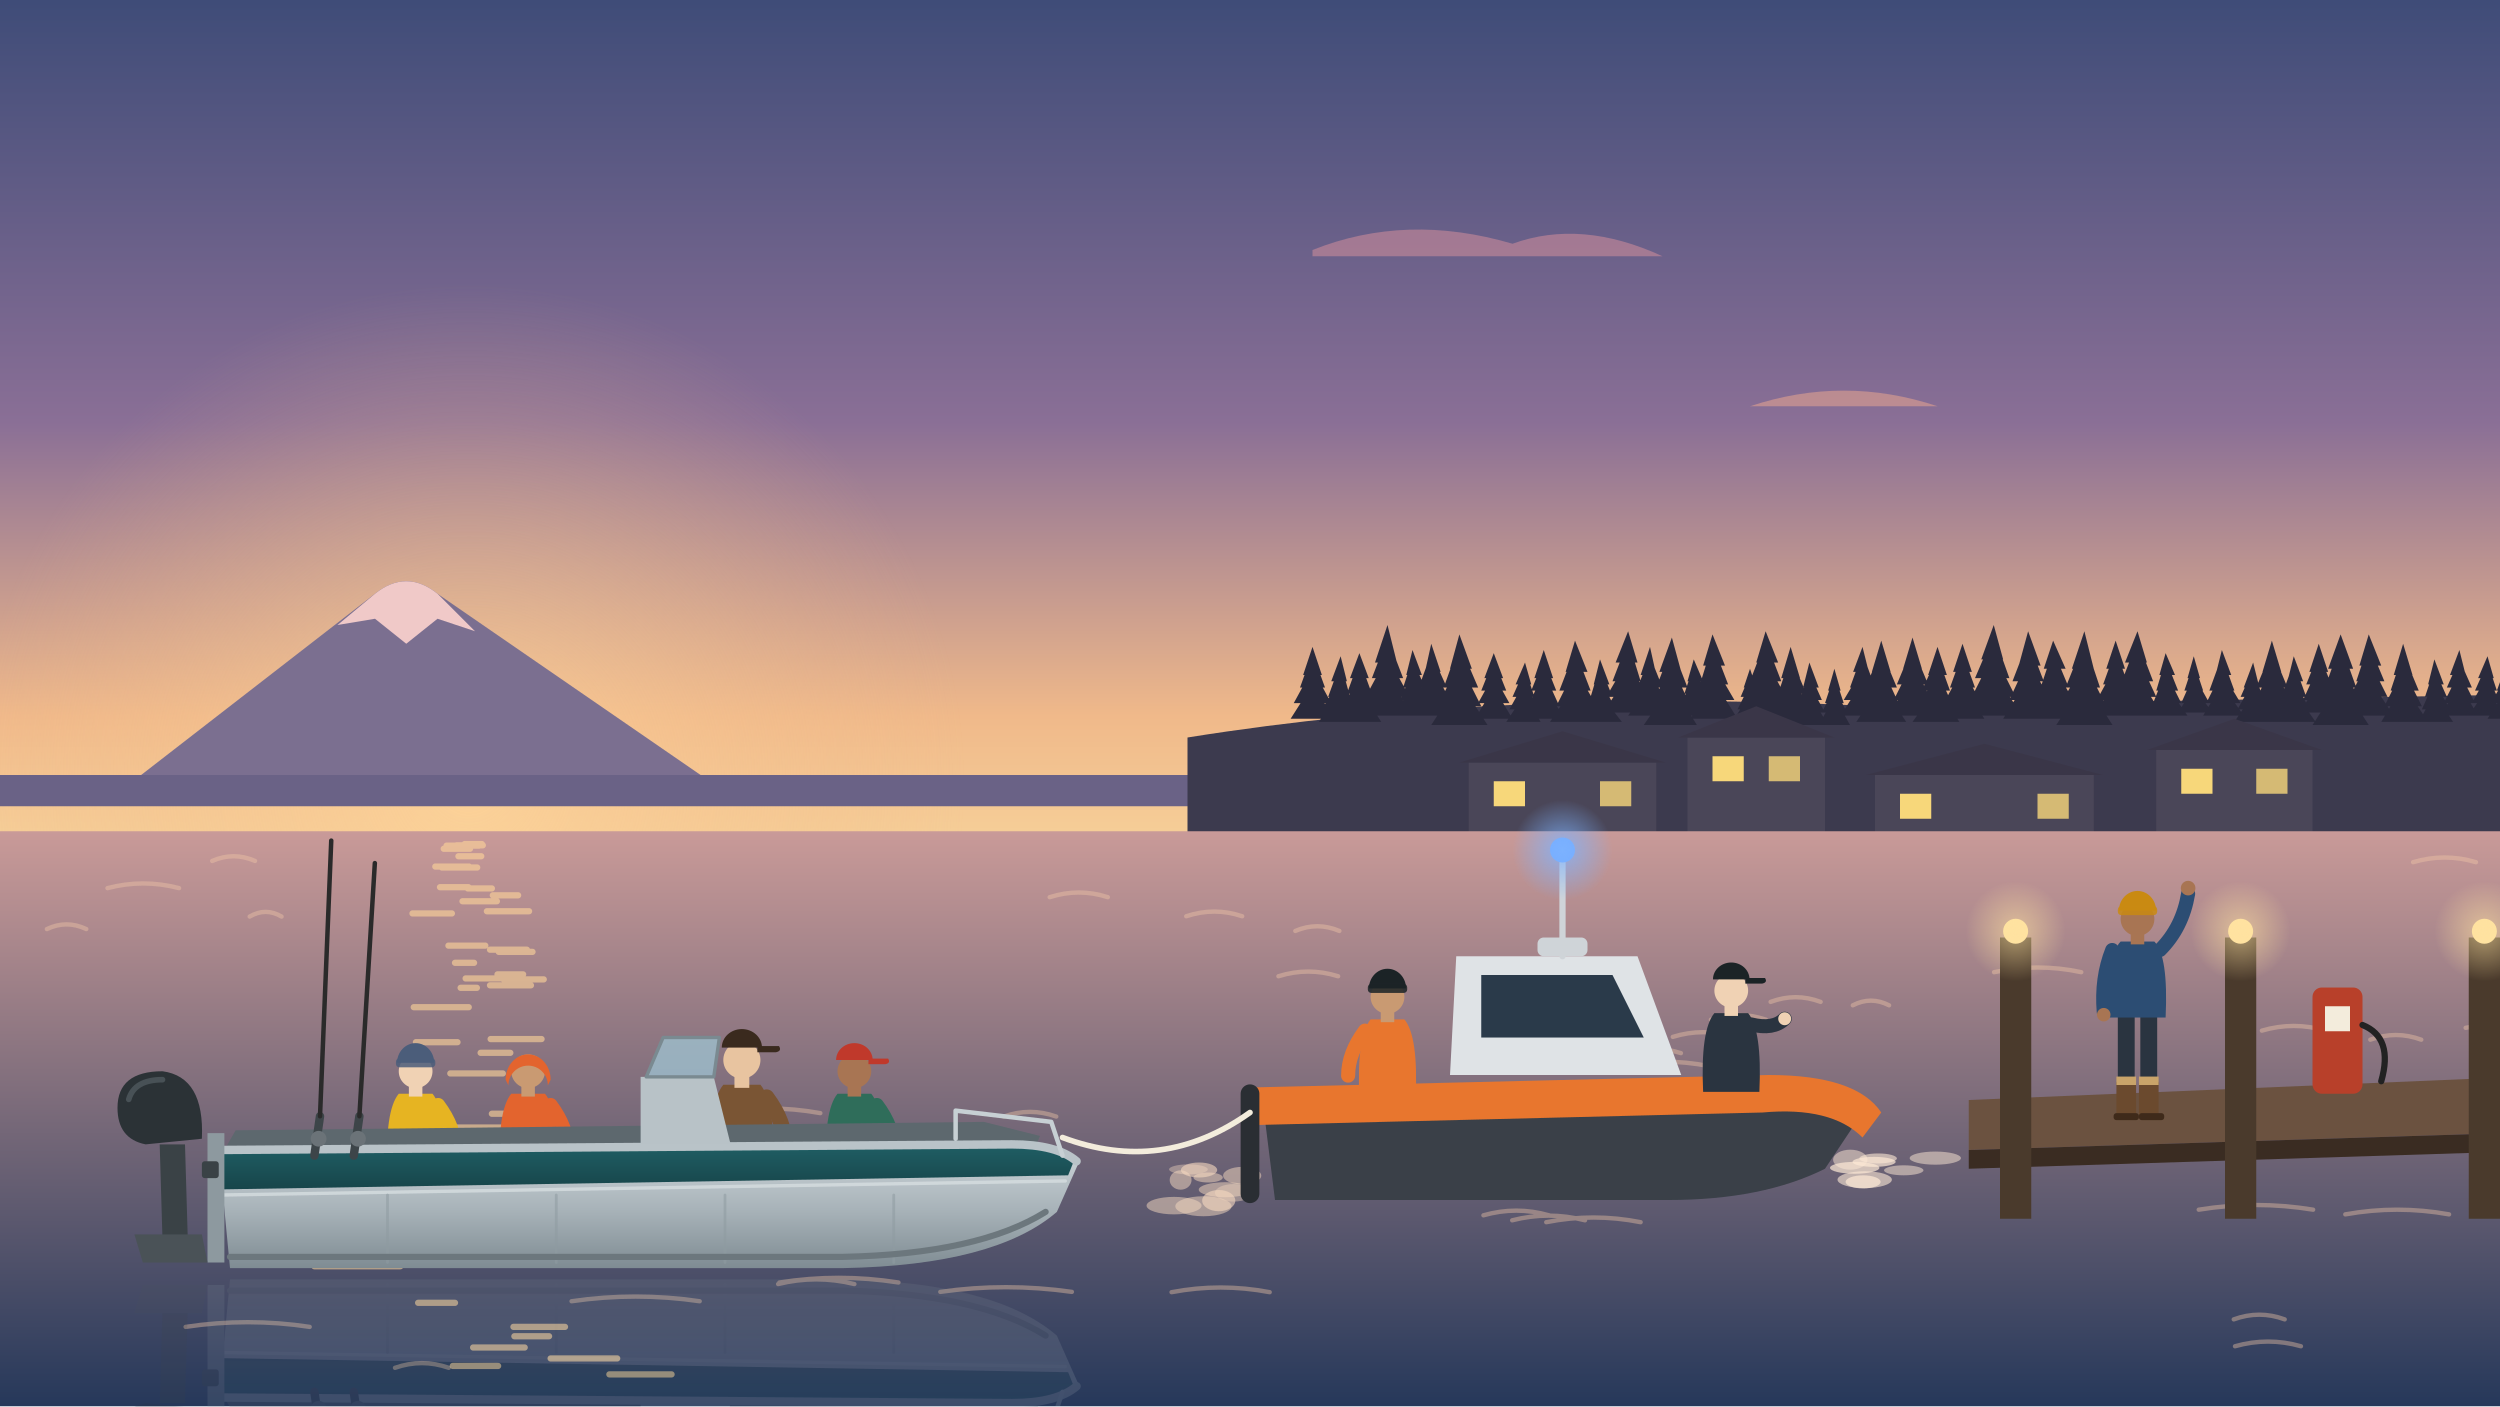
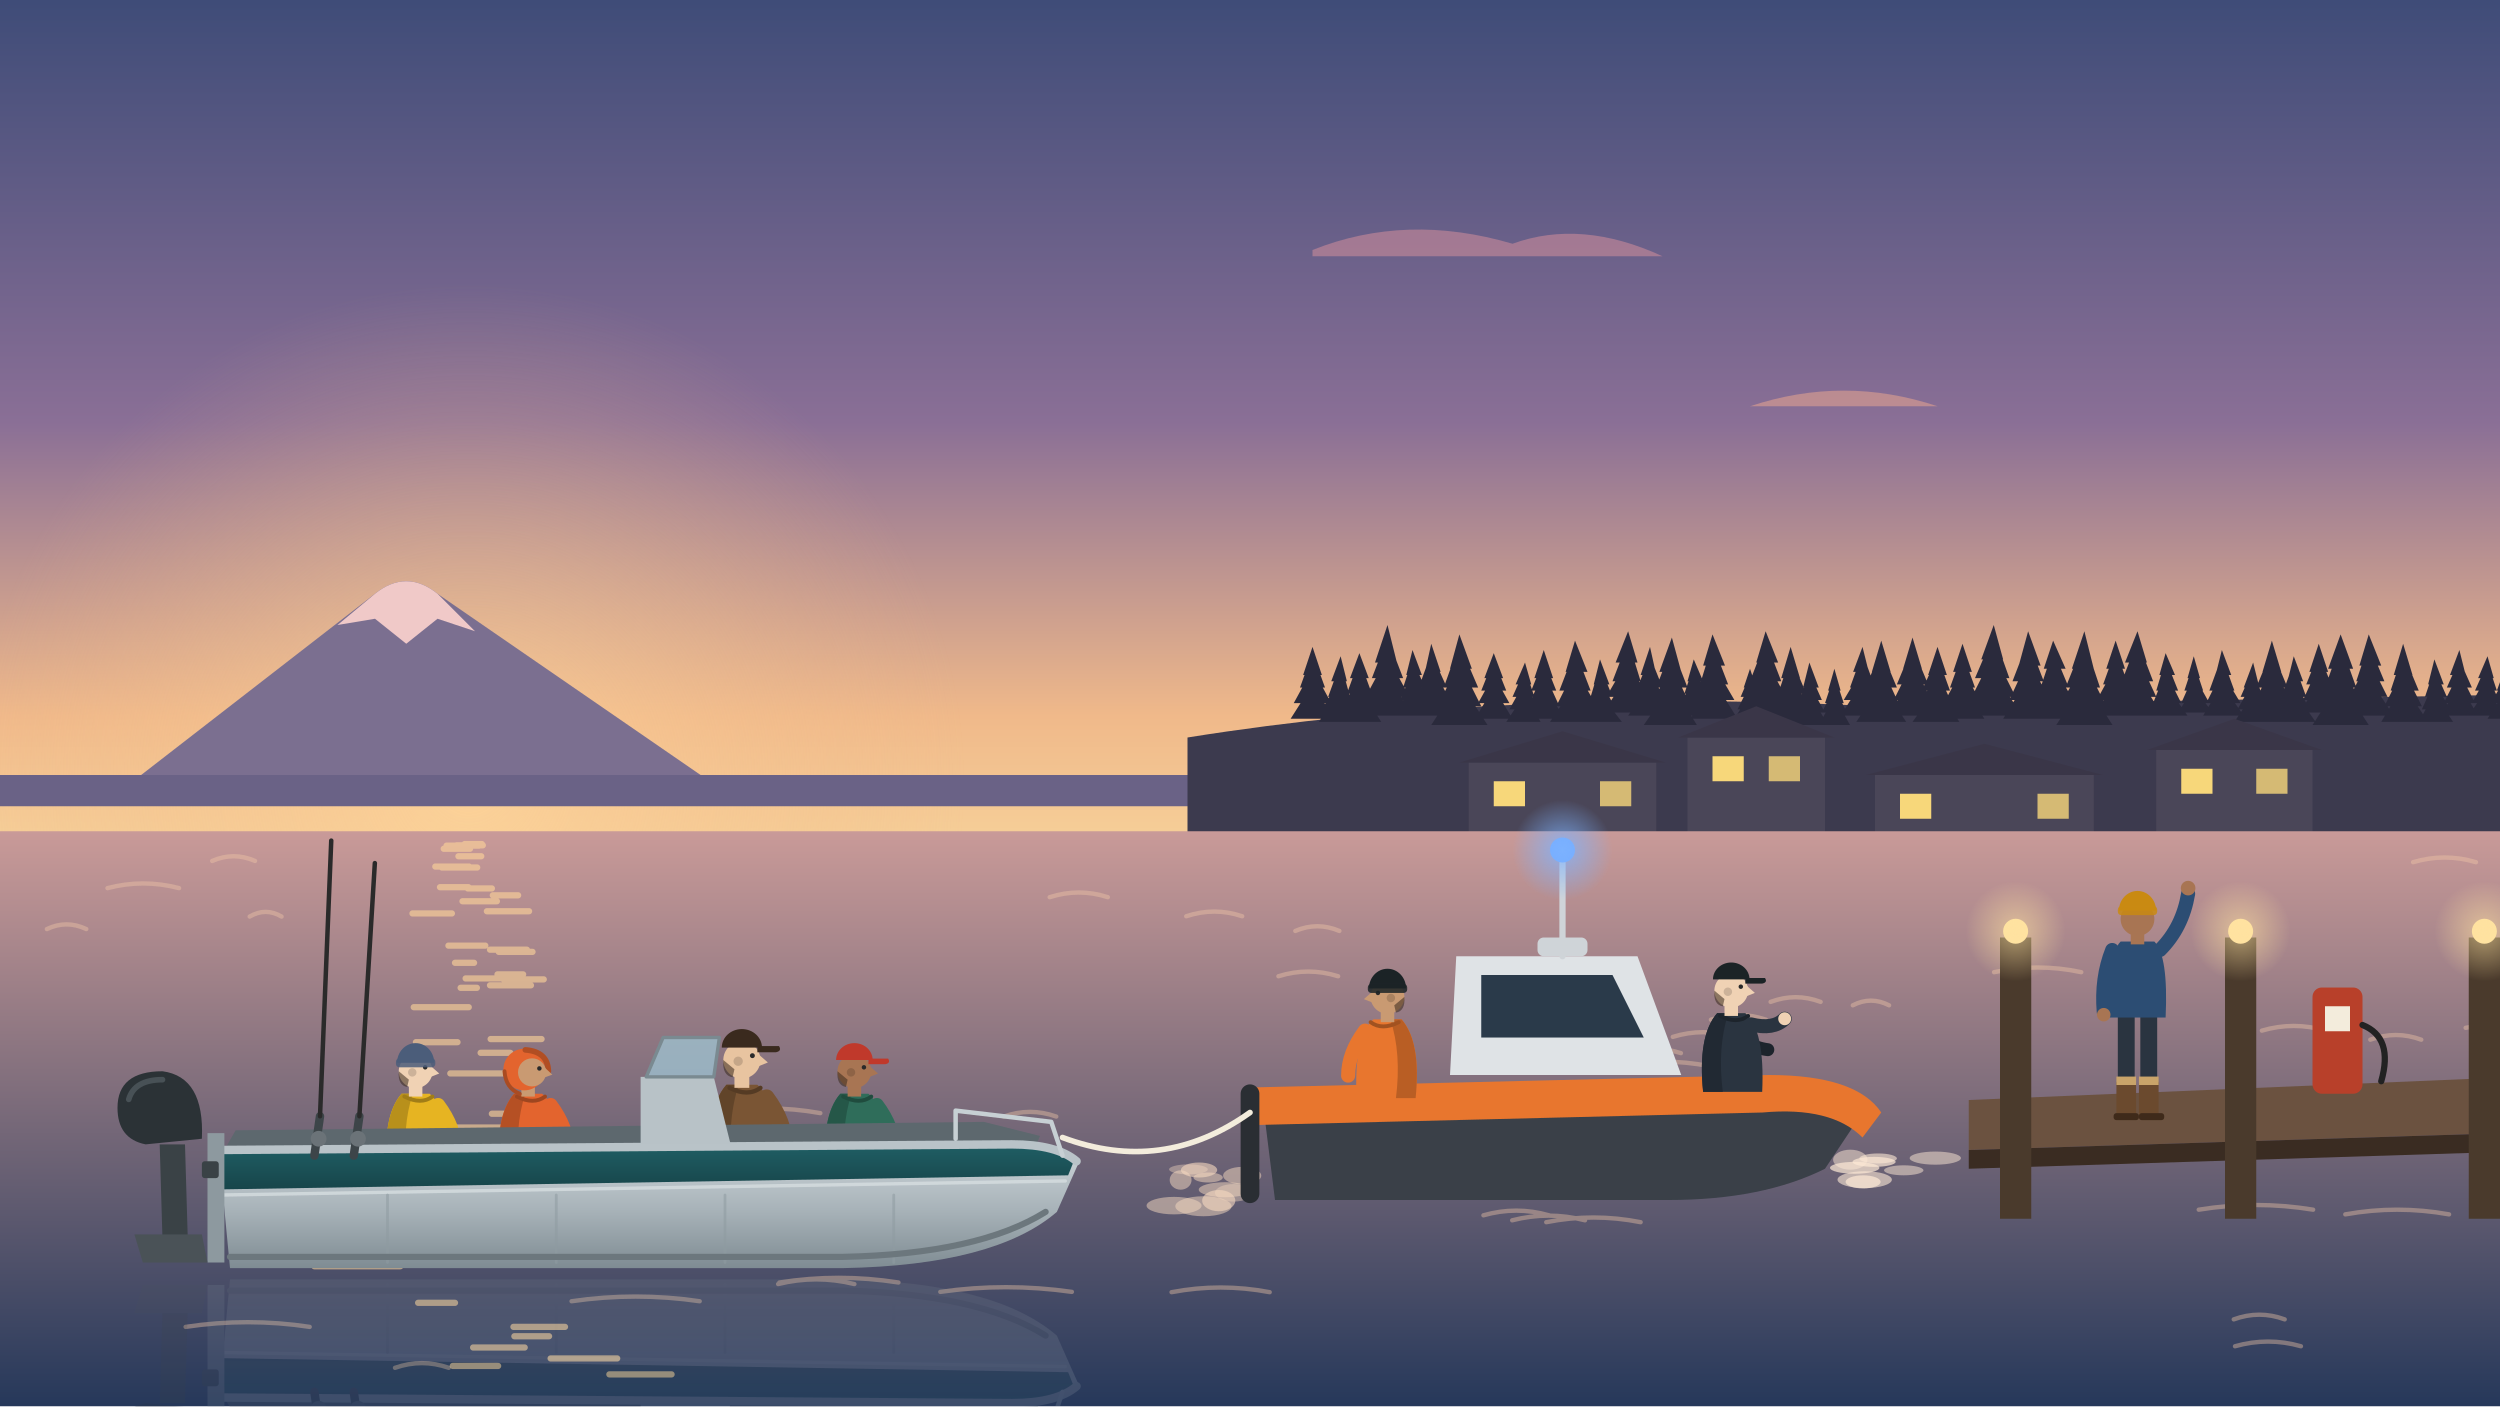
<svg xmlns="http://www.w3.org/2000/svg" viewBox="0 0 800 450" role="img" aria-label="coast guard tow dusk">
  <defs>
    <linearGradient id="sky" x1="0" y1="0" x2="0" y2="1">
      <stop offset="0" stop-color="#3f4c78" />
      <stop offset="0.5" stop-color="#8a6f96" />
      <stop offset="0.85" stop-color="#f0b98a" />
      <stop offset="1" stop-color="#f6cf98" />
    </linearGradient>
    <radialGradient id="glow" cx="0.5" cy="0.5" r="0.5">
      <stop offset="0" stop-color="#ffd59a" stop-opacity="0.7" />
      <stop offset="1" stop-color="#f0b98a" stop-opacity="0" />
    </radialGradient>
    <linearGradient id="wat" x1="0" y1="0" x2="0" y2="1">
      <stop offset="0" stop-color="#c99a98" />
      <stop offset="1" stop-color="#26385a" />
    </linearGradient>
    <radialGradient id="lamp" cx="0.5" cy="0.5" r="0.5">
      <stop offset="0" stop-color="#ffe2a0" stop-opacity="0.6" />
      <stop offset="1" stop-color="#ffe2a0" stop-opacity="0" />
    </radialGradient>
    <radialGradient id="blue" cx="0.5" cy="0.5" r="0.5">
      <stop offset="0" stop-color="#7fb4ff" stop-opacity="0.8" />
      <stop offset="1" stop-color="#7fb4ff" stop-opacity="0" />
    </radialGradient>
    <linearGradient id="s9al" x1="0" y1="0" x2="0" y2="1">
      <stop offset="0" stop-color="#cfd7db" />
      <stop offset="0.55" stop-color="#a6b1b7" />
      <stop offset="1" stop-color="#7f8c93" />
    </linearGradient>
    <linearGradient id="s9pc" x1="0" y1="0" x2="0" y2="1">
      <stop offset="0" stop-color="#1f5d63" />
      <stop offset="1" stop-color="#17454a" />
    </linearGradient>
  </defs>
  <rect x="0" y="0" width="800" height="270" fill="url(#sky)" />
  <circle cx="150" cy="250" r="160" fill="url(#glow)" />
  <path d="M420 80 q30 -12 64 -2 q22 -8 48 4 h-112z" fill="#c98a9a" opacity=".6" />
  <path d="M560 130 q30 -10 60 0 h-60z" fill="#e0a090" opacity=".6" />
  <path d="M40 252 L120 190 Q130 182 140 190 L230 252 Z" fill="#7b6f90" />
  <path d="M108 200 L120 190 Q130 182 140 190 L152 202 L140 198 L130 206 L120 198 Z" fill="#f0c9c8" />
  <rect x="0" y="248" width="800" height="10" fill="#6a6286" />
  <path d="M380 270 L380 236 Q480 220 600 226 L820 222 L820 280 Z" fill="#3c3a4e" />
  <path d="M413 230L420 219L427 230ZM414 225L420 214L426 225ZM416 220L420 209L424 220ZM417 216L420 207L423 216ZM422 231L429 221L435 231ZM423 227L429 217L434 227ZM425 223L429 212L432 223ZM426 218L429 210L431 218ZM428 231L435 220L442 231ZM430 226L435 216L441 226ZM431 222L435 211L439 222ZM432 217L435 209L438 217ZM435 229L444 216L452 229ZM437 223L444 210L451 223ZM439 217L444 204L449 217ZM440 212L444 200L447 212ZM446 229L452 219L458 229ZM448 224L452 215L457 224ZM449 220L452 211L456 220ZM450 216L452 208L455 216ZM452 229L458 218L465 229ZM453 224L458 213L464 224ZM454 220L458 209L463 220ZM456 215L458 206L461 215ZM458 232L467 218L476 232ZM460 226L467 212L474 226ZM462 220L467 206L473 220ZM464 214L467 203L471 214ZM472 230L478 220L484 230ZM473 225L478 216L483 225ZM474 221L478 211L482 221ZM475 217L478 209L481 217ZM482 231L488 222L493 231ZM483 227L488 218L492 227ZM484 223L488 214L491 223ZM485 219L488 212L490 219ZM487 230L494 220L501 230ZM489 226L494 215L499 226ZM490 221L494 211L498 221ZM491 217L494 208L497 217ZM496 231L504 219L512 231ZM498 226L504 214L511 226ZM499 221L504 208L509 221ZM501 215L504 205L508 215ZM506 231L512 222L519 231ZM507 227L512 217L517 227ZM509 223L512 213L516 223ZM510 219L512 211L515 219ZM513 228L521 216L529 228ZM514 223L521 211L527 223ZM516 218L521 205L525 218ZM517 212L521 202L524 212ZM521 229L528 219L534 229ZM522 225L528 214L533 225ZM524 220L528 210L532 220ZM525 216L528 207L530 216ZM526 232L535 219L543 232ZM528 226L535 213L541 226ZM530 220L535 207L540 220ZM531 215L535 204L538 215ZM537 229L542 220L548 229ZM538 225L542 217L547 225ZM539 222L542 213L546 222ZM540 218L542 211L545 218ZM541 230L548 217L556 230ZM542 224L548 212L555 224ZM544 219L548 206L553 219ZM545 213L548 203L552 213ZM555 230L560 222L564 230ZM556 227L560 219L563 227ZM557 223L560 216L563 223ZM558 220L560 214L562 220ZM557 230L565 216L574 230ZM558 224L565 211L572 224ZM560 218L565 205L570 218ZM562 212L565 202L569 212ZM566 231L573 220L580 231ZM567 227L573 215L579 227ZM569 222L573 210L578 222ZM570 217L573 207L576 217ZM574 232L579 222L585 232ZM575 228L579 219L584 228ZM576 224L579 215L583 224ZM577 220L579 212L582 220ZM582 232L587 223L592 232ZM583 228L587 220L591 228ZM584 225L587 216L590 225ZM585 221L587 214L589 221ZM589 229L596 218L602 229ZM590 224L596 214L601 224ZM592 220L596 209L600 220ZM593 215L596 207L598 215ZM594 231L602 219L610 231ZM595 226L602 213L608 226ZM597 220L602 208L607 220ZM599 215L602 205L605 215ZM604 229L612 217L620 229ZM606 224L612 212L618 224ZM607 219L612 207L617 219ZM609 214L612 204L615 214ZM612 231L620 220L627 231ZM614 226L620 215L625 226ZM615 221L620 210L624 221ZM617 216L620 207L623 216ZM621 230L628 219L635 230ZM622 225L628 214L634 225ZM624 220L628 209L632 220ZM625 215L628 206L631 215ZM629 229L638 215L647 229ZM631 223L638 209L645 223ZM632 217L638 203L643 217ZM634 211L638 200L641 211ZM641 230L649 217L658 230ZM643 224L649 211L656 224ZM644 218L649 205L654 218ZM646 213L649 202L653 213ZM650 230L657 218L665 230ZM651 225L657 213L664 225ZM653 220L657 208L662 220ZM654 214L657 205L661 214ZM658 232L667 218L676 232ZM659 226L667 212L674 226ZM661 220L667 205L672 220ZM663 214L667 202L670 214ZM670 229L677 218L684 229ZM671 224L677 213L683 224ZM673 219L677 208L681 219ZM674 214L677 205L680 214ZM675 229L684 216L692 229ZM677 223L684 210L690 223ZM679 218L684 205L689 218ZM680 212L684 202L687 212ZM687 229L693 219L700 229ZM689 225L693 215L698 225ZM690 221L693 211L697 221ZM691 216L693 209L696 216ZM697 228L702 220L708 228ZM698 225L702 216L707 225ZM699 221L702 212L705 221ZM700 217L702 210L704 217ZM705 229L711 219L718 229ZM706 225L711 215L717 225ZM707 221L711 210L715 221ZM709 216L711 208L714 216ZM715 231L721 222L726 231ZM716 227L721 218L725 227ZM717 223L721 214L724 223ZM718 220L721 212L723 220ZM719 231L727 219L735 231ZM721 226L727 213L734 226ZM722 220L727 208L732 220ZM724 215L727 205L730 215ZM728 231L734 221L741 231ZM729 227L734 217L739 227ZM730 223L734 212L738 223ZM732 218L734 210L737 218ZM736 228L742 218L749 228ZM737 224L742 213L748 224ZM738 219L742 209L746 219ZM739 215L742 206L745 215ZM740 232L749 218L758 232ZM742 226L749 212L756 226ZM744 220L749 206L754 220ZM745 214L749 203L753 214ZM751 229L758 217L766 229ZM752 223L758 211L764 223ZM754 218L758 206L763 218ZM755 213L758 203L762 213ZM762 231L769 219L777 231ZM763 226L769 214L775 226ZM765 221L769 209L774 221ZM766 216L769 206L772 216ZM774 231L779 222L785 231ZM775 227L779 218L784 227ZM776 223L779 214L783 223ZM777 219L779 211L782 219ZM781 229L787 219L793 229ZM782 225L787 215L792 225ZM783 220L787 211L791 220ZM784 216L787 208L789 216ZM790 229L796 220L801 229ZM791 225L796 216L800 225ZM792 221L796 212L799 221ZM793 217L796 210L798 217ZM796 230L803 219L809 230ZM797 225L803 215L808 225ZM799 221L803 210L807 221ZM800 216L803 208L805 216ZM801 228L810 214L818 228ZM802 222L810 208L817 222ZM804 216L810 202L815 216ZM806 210L810 199L813 210Z" fill="#2a2a3c" />
  <rect x="470" y="244" width="60" height="26" fill="#4a4658" />
  <polygon points="467,244 500,234 533,244" fill="#3a3648" />
  <rect x="478" y="250" width="10" height="8" fill="#f7d77a" />
  <rect x="512" y="250" width="10" height="8" fill="#f7d77a" opacity=".8" />
  <rect x="540" y="236" width="44" height="34" fill="#4a4658" />
  <polygon points="537,236 562,226 587,236" fill="#3a3648" />
  <rect x="548" y="242" width="10" height="8" fill="#f7d77a" />
  <rect x="566" y="242" width="10" height="8" fill="#f7d77a" opacity=".8" />
  <rect x="600" y="248" width="70" height="22" fill="#4a4658" />
  <polygon points="597,248 635,238 673,248" fill="#3a3648" />
  <rect x="608" y="254" width="10" height="8" fill="#f7d77a" />
  <rect x="652" y="254" width="10" height="8" fill="#f7d77a" opacity=".8" />
  <rect x="690" y="240" width="50" height="30" fill="#4a4658" />
  <polygon points="687,240 715,230 743,240" fill="#3a3648" />
  <rect x="698" y="246" width="10" height="8" fill="#f7d77a" />
  <rect x="722" y="246" width="10" height="8" fill="#f7d77a" opacity=".8" />
  <rect x="-5" y="266" width="810" height="184" fill="url(#wat)" />
  <path d="M157.8 361.9h21.9M143.5 384.9h15.8M164.6 427.6h11.1M133.1 333.5h13.3M142.9 270.6h10.4M112.4 390.2h9.9M139.6 360.8h20.6M132 292.3h12.6M156.8 303.9h11.8M155.8 291.6h13.5M133.8 416.9h11.8M140.8 283.9h9.1M148.7 270.1h5.5M140.5 401h17.4M98.8 377.9h7.2M139.7 386.9h22.1M147.4 316.1h5.2M148 288.4h11M164.3 424.6h16.5M144.1 343.5h16.8M138.5 396.6h26.3M141.4 277.6h11.3M159.2 311.8h8.2M145.6 308.1h6.1M154.9 374.8h7.6M144.9 437.1h14.5M157.4 356.4h12.9M146.7 274h7.3M100.6 405.2h27.5M146.2 363.3h13.6M149.7 284.3h7.7M195 439.8h19.9M153.8 336.9h9.5M132.4 322.3h17.6M151.4 431.2h16.5M139.3 277.3h10.8M156.8 315.3h13.1M150.4 369.8h18.8M143.5 302.6h11.8M159.6 304.6h10.8M146.1 270.5h8.4M157 332.5h16.3M149 313.1h14.5M161.1 313.4h12.9M176.2 434.7h21.3M157.7 286.5h8.1M162.5 375.2h9.8M148.8 393.2h15.6M158 362h18.3M142 271.6h8.4" fill="none" stroke="#ffd59a" stroke-width="2" stroke-linecap="round" stroke-linejoin="round" opacity="0.6" />
  <path d="M772.2 275.9q10.1 -3 20.1 0M126.4 437.7q8.6 -3 17.2 0M703.6 387.1q18.3 -3 36.6 0M799.9 313.8q8.5 -3 17 0M566.6 320.6q8 -3 16 0M182.9 416.4q20.5 -3 41 0M638.1 311.1q14 -3 27.9 0M409.1 312.4q9.5 -3 19.1 0M335.9 287.1q9.3 -3 18.6 0M288 368.6q18 -3 36 0M516.5 341.2q15.4 -3 30.7 0M796.1 355.4q17.2 -3 34.5 0M15 297.3q6.3 -3 12.6 0M750.5 388.6q16.6 -3 33.2 0M229.3 356.2q16.6 -3 33.2 0M79.9 293.3q5.1 -3 10.2 0M374.9 413.5q15.7 -3 31.4 0M321.2 357.3q8.4 -3 16.8 0M758.5 332.7q8.2 -3 16.3 0M249 410.9q12.2 -3 24.4 0M723.8 329.8q10.2 -3 20.4 0M59.4 424.6q19.9 -3 39.7 0M379.6 293.2q9 -3 17.9 0M300.9 413.4q21 -3 42.1 0M592.9 321.7q5.8 -3 11.6 0M715.2 430.8q10.6 -3 21.1 0M399.9 353.8q17.5 -3 35 0M34.4 284.2q11.4 -3 22.9 0M455.7 350.7q15 -3 30 0M474.7 388.9q10.5 -3 21 0M67.9 275.5q6.9 -3 13.7 0M518.8 337q9.5 -3 19.1 0M494.8 391.1q15.1 -3 30.2 0M249.4 410.4q19 -3 38.1 0M714.8 422.2q8.2 -3 16.3 0M535.3 331.8q9.7 -3 19.5 0M414.5 297.9q7 -3 14.1 0M789 328.9q15.1 -3 30.1 0M547.5 326.3q8.8 -3 17.6 0M483.9 390.5q11.7 -3 23.3 0" fill="none" stroke="#f2c9a8" stroke-width="1.4" stroke-linecap="round" stroke-linejoin="round" opacity="0.4" />
  <path d="M630 352 L820 344 L820 362 L630 368 Z" fill="#6b5240" />
  <path d="M630 368 L820 362 L820 368 L630 374 Z" fill="#3a2c22" />
  <rect x="640" y="300" width="10" height="90" fill="#4a3a2c" />
  <circle cx="645" cy="298" r="4" fill="#ffe2a0" />
  <circle cx="645" cy="298" r="16" fill="url(#lamp)" />
  <rect x="712" y="300" width="10" height="90" fill="#4a3a2c" />
  <circle cx="717" cy="298" r="4" fill="#ffe2a0" />
  <circle cx="717" cy="298" r="16" fill="url(#lamp)" />
  <rect x="790" y="300" width="10" height="90" fill="#4a3a2c" />
  <circle cx="795" cy="298" r="4" fill="#ffe2a0" />
  <circle cx="795" cy="298" r="16" fill="url(#lamp)" />
  <rect x="740" y="316" width="16" height="34" rx="3" fill="#b8402a" />
  <rect x="744" y="322" width="8" height="8" fill="#f3ecdc" />
  <path d="M756 328 q10 4 6 18" fill="none" stroke="#222" stroke-width="2" stroke-linecap="round" stroke-linejoin="round" />
  <g transform="translate(684,358) scale(0.9,0.9)">
    <rect x="-7" y="-38" width="6" height="34" rx="2" fill="#2a3440" />
    <rect x="1" y="-38" width="6" height="34" rx="2" fill="#2a3440" />
    <rect x="-7.5" y="-14" width="7" height="14" rx="1.5" fill="#6b4a2e" />
    <rect x="0.5" y="-14" width="7" height="14" rx="1.5" fill="#6b4a2e" />
    <rect x="-7.5" y="-15" width="7" height="3" fill="#c9a46a" />
    <rect x="0.5" y="-15" width="7" height="3" fill="#c9a46a" />
    <rect x="-8.5" y="-2" width="9" height="2.5" rx="1" fill="#3f2a1a" />
    <rect x="0.5" y="-2" width="9" height="2.5" rx="1" fill="#3f2a1a" />
    <path d="M-10 -36 Q-11 -58 -6 -63 L6 -63 Q11 -58 10 -36 Z" fill="#2c4d73" />
    <rect x="-2.4" y="-67" width="4.8" height="5" fill="#a87553" />
    <circle cx="0" cy="-71" r="6" fill="#a87553" />
    <g transform="translate(0,-74)">
      <path d="M-6.6 0 a6.6 7 0 0 1 13.2 0z" fill="#c98a12" />
      <rect x="-7" y="-1.6" width="14" height="3.2" rx="1.2" fill="#c98a12" opacity=".85" />
    </g>
    <path d="M-9 -60 q-4 10 -3 22" fill="none" stroke="#2c4d73" stroke-width="5" stroke-linecap="round" stroke-linejoin="round" />
    <path d="M8 -60 q8 -8 10 -20" fill="none" stroke="#2c4d73" stroke-width="5" stroke-linecap="round" stroke-linejoin="round" />
    <circle cx="18" cy="-82" r="2.6" fill="#a87553" />
    <circle cx="-12" cy="-37" r="2.4" fill="#a87553" />
  </g>
  <ellipse cx="392.1" cy="380.7" rx="8.5" ry="2.4" fill="#f6d9c0" opacity="0.5" />
  <ellipse cx="397.5" cy="376.2" rx="6.1" ry="2.8" fill="#f6d9c0" opacity="0.5" />
  <ellipse cx="377.8" cy="377.6" rx="3.5" ry="3.1" fill="#f6d9c0" opacity="0.5" />
  <ellipse cx="375.7" cy="385.8" rx="8.8" ry="2.8" fill="#f6d9c0" opacity="0.5" />
  <ellipse cx="380.3" cy="374.2" rx="6.2" ry="1.6" fill="#f6d9c0" opacity="0.4" />
  <ellipse cx="383.7" cy="374.4" rx="5.8" ry="2.4" fill="#f6d9c0" opacity="0.6" />
  <ellipse cx="394.8" cy="381.7" rx="6" ry="2.8" fill="#f6d9c0" opacity="0.4" />
  <ellipse cx="385.1" cy="386" rx="9" ry="3.2" fill="#f6d9c0" opacity="0.5" />
  <ellipse cx="386.6" cy="376.8" rx="4.7" ry="1.6" fill="#f6d9c0" opacity="0.5" />
  <ellipse cx="390" cy="384.2" rx="5.3" ry="3.4" fill="#f6d9c0" opacity="0.6" />
  <g transform="translate(404,352) scale(1)">
    <path d="M0 0 L160 -4 Q184 -4 192 4 L180 22 Q160 32 130 32 L4 32 Z" fill="#3a4048" />
    <path d="M-4 -4 L162 -8 Q190 -8 198 4 L192 12 Q182 2 160 4 L-2 8 Z" fill="#e8762e" />
    <path d="M60 -8 L62 -46 L120 -46 L134 -8 Z" fill="#dfe3e6" />
    <path d="M70 -40 L112 -40 L122 -20 L70 -20 Z" fill="#2a3a4a" />
    <line x1="96" y1="-46" x2="96" y2="-76" stroke="#cfd4d8" stroke-width="2" stroke-linecap="round" />
    <rect x="88" y="-52" width="16" height="6" rx="2" fill="#cfd4d8" />
    <circle cx="96" cy="-80" r="4" fill="#6fa8ff" />
    <circle cx="96" cy="-80" r="16" fill="url(#blue)" />
    <path d="M-4 -2 L-4 30" fill="none" stroke="#2a2e33" stroke-width="6" stroke-linecap="round" stroke-linejoin="round" />
    <g transform="translate(40,-6) scale(-0.9,0.9)">
-       <path d="M-10 6 Q-11 -16 -6 -22 L6 -22 Q11 -16 10 6 Z" fill="#e8762e" />
+       <path d="M-10 6 Q-12 -14 -5 -22 L5 -22 Q12 -16 11 6 Z" fill="#e8762e" />
+       <path d="M-10 6 Q-12 -14 -5 -22 L-1 -22 Q-5 -10 -3 6 Z" fill="#b95e24" />
+       <path d="M-4 -21 Q2 -18 6 -21" fill="none" stroke="#a25220" stroke-width="1.4" stroke-linecap="round" stroke-linejoin="round" />
      <rect x="-2.4" y="-26" width="4.8" height="5" fill="#c99a72" />
      <circle cx="0" cy="-30" r="6" fill="#c99a72" />
+       <path d="M5.2 -32 L8.4 -29.2 L5.4 -28 Z" fill="#c99a72" />
+       <circle cx="-1.2" cy="-29.6" r="1.5" fill="#aa8260" />
+       <circle cx="3.4" cy="-31.4" r="0.8" fill="#2a2a2a" />
+       <path d="M-6 -30 Q-6.4 -25 -3 -24.4 L-2.4 -27 Z" fill="#3a2a1e" opacity=".55" />
      <g transform="translate(0,-33)">
        <path d="M-6.6 0 a6.6 7 0 0 1 13.2 0z" fill="#1b2326" />
        <rect x="-7" y="-1.6" width="14" height="3.2" rx="1.2" fill="#1b2326" opacity=".85" />
      </g>
      <path d="M8 -18 q6 8 6 16" fill="none" stroke="#e8762e" stroke-width="5" stroke-linecap="round" stroke-linejoin="round" />
    </g>
    <g transform="translate(150,-8) scale(0.9,0.9)">
-       <path d="M-10 6 Q-11 -16 -6 -22 L6 -22 Q11 -16 10 6 Z" fill="#2a3440" />
+       <path d="M-3 -18 q8 8 16 9" fill="none" stroke="#1d242c" stroke-width="4.6" stroke-linecap="round" stroke-linejoin="round" />
+       <path d="M-10 6 Q-12 -14 -5 -22 L5 -22 Q12 -16 11 6 Z" fill="#2a3440" />
+       <path d="M-10 6 Q-12 -14 -5 -22 L-1 -22 Q-5 -10 -3 6 Z" fill="#212933" />
+       <path d="M-4 -21 Q2 -18 6 -21" fill="none" stroke="#1d242c" stroke-width="1.4" stroke-linecap="round" stroke-linejoin="round" />
      <rect x="-2.4" y="-26" width="4.8" height="5" fill="#f0d2b4" />
      <circle cx="0" cy="-30" r="6" fill="#f0d2b4" />
+       <path d="M5.2 -32 L8.4 -29.2 L5.4 -28 Z" fill="#f0d2b4" />
+       <circle cx="-1.2" cy="-29.6" r="1.5" fill="#ccb299" />
+       <circle cx="3.4" cy="-31.4" r="0.8" fill="#2a2a2a" />
+       <path d="M-6 -30 Q-6.4 -25 -3 -24.4 L-2.4 -27 Z" fill="#3a2a1e" opacity=".55" />
      <g transform="translate(0,-33)">
        <path d="M-6.5 -1 a6.5 6 0 0 1 13 0z" fill="#1b2326" />
        <path d="M5 -1.5 h7 q1 1.6 -1 2 h-6z" fill="#1b2326" />
      </g>
      <path d="M7 -18 q8 2 12 -2" fill="none" stroke="#2a3440" stroke-width="5" stroke-linecap="round" stroke-linejoin="round" />
      <circle cx="19" cy="-20" r="2.3" fill="#f0d2b4" />
    </g>
  </g>
  <g transform="translate(0,815.2) scale(1,-1) " opacity="0.15">
    <g transform="translate(70,368) scale(0.9)">
      <path d="M2 0 L6 -7 L272 -10 L292 -5 L290 0 Z" fill="#5d686e" />
      <path d="M0 0 L282 -2 Q300 -2 306 4 L298 22 Q276 41 222 42 L4 42 Z" fill="url(#s9al)" />
      <path d="M0 1 L282 -1 Q299 -1 304 4 L302 9 L1 14 Z" fill="url(#s9pc)" />
      <path d="M1 16 L301 11" fill="none" stroke="#d6dde0" stroke-width="1.2" stroke-linecap="round" stroke-linejoin="round" opacity=".8" />
      <line x1="60" y1="16" x2="60" y2="40" stroke="#8e9aa0" stroke-width="1" stroke-linecap="round" opacity=".55" />
      <line x1="120" y1="16" x2="120" y2="40" stroke="#8e9aa0" stroke-width="1" stroke-linecap="round" opacity=".55" />
      <line x1="180" y1="16" x2="180" y2="40" stroke="#8e9aa0" stroke-width="1" stroke-linecap="round" opacity=".55" />
      <line x1="240" y1="16" x2="240" y2="40" stroke="#8e9aa0" stroke-width="1" stroke-linecap="round" opacity=".55" />
      <path d="M4 38 L222 38 Q270 37 294 22" fill="none" stroke="#6c777d" stroke-width="2.2" stroke-linecap="round" stroke-linejoin="round" />
      <path d="M-1 0 L282 -2 Q298 -2 305 4" fill="none" stroke="#b9c3c8" stroke-width="3" stroke-linecap="round" stroke-linejoin="round" />
      <path d="M262 -4 L262 -14 L296 -10 L300 2" fill="none" stroke="#c7d0d4" stroke-width="1.6" stroke-linecap="round" stroke-linejoin="round" />
      <rect x="-4" y="-6" width="6" height="46" fill="#8d999f" />
      <path d="M-12 -2 L-11 32 L-20 32 L-21 -2 Z" fill="#3a4246" />
      <path d="M-30 30 L-6 30 L-4 40 L-27 40 Z" fill="#4a5257" />
      <rect x="-6" y="4" width="6" height="6" rx="1" fill="#3a4246" />
      <path d="M-6 -4 Q-5 -26 -20 -28 Q-36 -28 -36 -15 Q-36 -4 -26 -2 Z" fill="#2b3236" />
      <path d="M-32 -18 Q-30 -25 -20 -25" fill="none" stroke="#5b666b" stroke-width="2" stroke-linecap="round" stroke-linejoin="round" opacity=".6" />
      <path d="M150 -2 L150 -26 L176 -26 L182 -2 Z" fill="#b8c2c7" />
      <path d="M152 -26 L158 -40 L178 -40 L176 -26 Z" fill="#9fc4d3" opacity=".75" />
      <path d="M152 -26 L158 -40 L178 -40 L176 -26 Z" fill="none" stroke="#7a8a91" stroke-width="1.2" stroke-linecap="round" stroke-linejoin="round" />
      <line x1="34" y1="2" x2="36" y2="-12" stroke="#3d4549" stroke-width="3" stroke-linecap="round" />
      <line x1="36" y1="-12" x2="40" y2="-110" stroke="#2a2a2a" stroke-width="1.6" stroke-linecap="round" />
      <circle cx="35.5" cy="-4" r="2.8" fill="#6b7378" />
      <line x1="48" y1="2" x2="50" y2="-12" stroke="#3d4549" stroke-width="3" stroke-linecap="round" />
      <line x1="50" y1="-12" x2="55.5" y2="-102" stroke="#2a2a2a" stroke-width="1.6" stroke-linecap="round" />
      <circle cx="49.5" cy="-4" r="2.8" fill="#6b7378" />
    </g>
  </g>
  <g transform="translate(70,368) scale(0.9)">
    <g transform="translate(186,1) scale(1.1,1.1)">
-       <path d="M-10 6 Q-11 -16 -6 -22 L6 -22 Q11 -16 10 6 Z" fill="#7a5534" />
+       <path d="M-10 6 Q-12 -14 -5 -22 L5 -22 Q12 -16 11 6 Z" fill="#7a5534" />
+       <path d="M-10 6 Q-12 -14 -5 -22 L-1 -22 Q-5 -10 -3 6 Z" fill="#614429" />
+       <path d="M-4 -21 Q2 -18 6 -21" fill="none" stroke="#553b24" stroke-width="1.4" stroke-linecap="round" stroke-linejoin="round" />
      <rect x="-2.4" y="-26" width="4.8" height="5" fill="#e8c4a0" />
      <circle cx="0" cy="-30" r="6" fill="#e8c4a0" />
+       <path d="M5.2 -32 L8.4 -29.2 L5.4 -28 Z" fill="#e8c4a0" />
+       <circle cx="-1.2" cy="-29.6" r="1.5" fill="#c5a688" />
+       <circle cx="3.4" cy="-31.4" r="0.8" fill="#2a2a2a" />
+       <path d="M-6 -30 Q-6.4 -25 -3 -24.4 L-2.4 -27 Z" fill="#3a2a1e" opacity=".55" />
      <g transform="translate(0,-33)">
        <path d="M-6.5 -1 a6.5 6 0 0 1 13 0z" fill="#3a2a1e" />
        <path d="M5 -1.5 h7 q1 1.6 -1 2 h-6z" fill="#3a2a1e" />
      </g>
      <path d="M8 -18 q6 8 6 16" fill="none" stroke="#7a5534" stroke-width="5" stroke-linecap="round" stroke-linejoin="round" />
    </g>
    <g transform="translate(110,2) scale(1,1)">
-       <path d="M-10 6 Q-11 -16 -6 -22 L6 -22 Q11 -16 10 6 Z" fill="#e3642e" />
+       <path d="M-10 6 Q-12 -14 -5 -22 L5 -22 Q12 -16 11 6 Z" fill="#e3642e" />
+       <path d="M-10 6 Q-12 -14 -5 -22 L-1 -22 Q-5 -10 -3 6 Z" fill="#b55024" />
+       <path d="M-4 -21 Q2 -18 6 -21" fill="none" stroke="#9e4620" stroke-width="1.4" stroke-linecap="round" stroke-linejoin="round" />
      <rect x="-2.4" y="-26" width="4.8" height="5" fill="#c99a72" />
-       <circle cx="0" cy="-30" r="6" fill="#c99a72" />
-       <g transform="translate(0,-31)">
-         <path d="M-8 4 a8 9 0 0 1 16 0 l-1 2 a7 7 0 0 0 -14 0z" fill="#e3642e" />
-       </g>
+       <circle cx="-1.4" cy="-30.6" r="7.4" fill="#e3642e" />
+       <path d="M-1 -37.6 Q7 -37 7.2 -30" fill="none" stroke="#b14e23" stroke-width="2" stroke-linecap="round" stroke-linejoin="round" />
+       <circle cx="1.4" cy="-29.6" r="5" fill="#c99a72" />
+       <path d="M5.8 -31.4 L8.6 -28.8 L5.8 -27.8 Z" fill="#c99a72" />
+       <circle cx="4" cy="-31" r="0.8" fill="#2a2a2a" />
+       <path d="M-8.4 -30 Q-8 -24 -3 -22" fill="none" stroke="#aa4b22" stroke-width="1.4" stroke-linecap="round" stroke-linejoin="round" />
      <path d="M8 -18 q6 8 6 16" fill="none" stroke="#e3642e" stroke-width="5" stroke-linecap="round" stroke-linejoin="round" />
    </g>
    <g transform="translate(70,2) scale(1,1)">
-       <path d="M-10 6 Q-11 -16 -6 -22 L6 -22 Q11 -16 10 6 Z" fill="#e6b422" />
+       <path d="M-10 6 Q-12 -14 -5 -22 L5 -22 Q12 -16 11 6 Z" fill="#e6b422" />
+       <path d="M-10 6 Q-12 -14 -5 -22 L-1 -22 Q-5 -10 -3 6 Z" fill="#b8901b" />
+       <path d="M-4 -21 Q2 -18 6 -21" fill="none" stroke="#a17d17" stroke-width="1.4" stroke-linecap="round" stroke-linejoin="round" />
      <rect x="-2.4" y="-26" width="4.8" height="5" fill="#f0d2b4" />
      <circle cx="0" cy="-30" r="6" fill="#f0d2b4" />
+       <path d="M5.2 -32 L8.4 -29.2 L5.4 -28 Z" fill="#f0d2b4" />
+       <circle cx="-1.2" cy="-29.6" r="1.5" fill="#ccb299" />
+       <circle cx="3.4" cy="-31.4" r="0.8" fill="#2a2a2a" />
+       <path d="M-6 -30 Q-6.4 -25 -3 -24.4 L-2.4 -27 Z" fill="#3a2a1e" opacity=".55" />
      <g transform="translate(0,-33)">
        <path d="M-6.6 0 a6.6 7 0 0 1 13.2 0z" fill="#4b5d7a" />
        <rect x="-7" y="-1.6" width="14" height="3.2" rx="1.2" fill="#4b5d7a" opacity=".85" />
      </g>
      <path d="M8 -18 q6 8 6 16" fill="none" stroke="#e6b422" stroke-width="5" stroke-linecap="round" stroke-linejoin="round" />
    </g>
    <g transform="translate(226,2) scale(1,1)">
-       <path d="M-10 6 Q-11 -16 -6 -22 L6 -22 Q11 -16 10 6 Z" fill="#2f6d5a" />
+       <path d="M-10 6 Q-12 -14 -5 -22 L5 -22 Q12 -16 11 6 Z" fill="#2f6d5a" />
+       <path d="M-10 6 Q-12 -14 -5 -22 L-1 -22 Q-5 -10 -3 6 Z" fill="#255748" />
+       <path d="M-4 -21 Q2 -18 6 -21" fill="none" stroke="#204c3e" stroke-width="1.4" stroke-linecap="round" stroke-linejoin="round" />
      <rect x="-2.4" y="-26" width="4.8" height="5" fill="#a87553" />
      <circle cx="0" cy="-30" r="6" fill="#a87553" />
+       <path d="M5.2 -32 L8.4 -29.2 L5.4 -28 Z" fill="#a87553" />
+       <circle cx="-1.2" cy="-29.6" r="1.5" fill="#8e6346" />
+       <circle cx="3.4" cy="-31.4" r="0.8" fill="#2a2a2a" />
+       <path d="M-6 -30 Q-6.4 -25 -3 -24.4 L-2.4 -27 Z" fill="#3a2a1e" opacity=".55" />
      <g transform="translate(0,-33)">
        <path d="M-6.5 -1 a6.5 6 0 0 1 13 0z" fill="#c0392b" />
        <path d="M5 -1.5 h7 q1 1.6 -1 2 h-6z" fill="#c0392b" />
      </g>
      <path d="M8 -18 q6 8 6 16" fill="none" stroke="#2f6d5a" stroke-width="5" stroke-linecap="round" stroke-linejoin="round" />
    </g>
    <path d="M2 0 L6 -7 L272 -10 L292 -5 L290 0 Z" fill="#5d686e" />
    <path d="M0 0 L282 -2 Q300 -2 306 4 L298 22 Q276 41 222 42 L4 42 Z" fill="url(#s9al)" />
    <path d="M0 1 L282 -1 Q299 -1 304 4 L302 9 L1 14 Z" fill="url(#s9pc)" />
    <path d="M1 16 L301 11" fill="none" stroke="#d6dde0" stroke-width="1.2" stroke-linecap="round" stroke-linejoin="round" opacity=".8" />
    <line x1="60" y1="16" x2="60" y2="40" stroke="#8e9aa0" stroke-width="1" stroke-linecap="round" opacity=".55" />
    <line x1="120" y1="16" x2="120" y2="40" stroke="#8e9aa0" stroke-width="1" stroke-linecap="round" opacity=".55" />
    <line x1="180" y1="16" x2="180" y2="40" stroke="#8e9aa0" stroke-width="1" stroke-linecap="round" opacity=".55" />
    <line x1="240" y1="16" x2="240" y2="40" stroke="#8e9aa0" stroke-width="1" stroke-linecap="round" opacity=".55" />
    <path d="M4 38 L222 38 Q270 37 294 22" fill="none" stroke="#6c777d" stroke-width="2.2" stroke-linecap="round" stroke-linejoin="round" />
    <path d="M-1 0 L282 -2 Q298 -2 305 4" fill="none" stroke="#b9c3c8" stroke-width="3" stroke-linecap="round" stroke-linejoin="round" />
    <path d="M262 -4 L262 -14 L296 -10 L300 2" fill="none" stroke="#c7d0d4" stroke-width="1.6" stroke-linecap="round" stroke-linejoin="round" />
    <rect x="-4" y="-6" width="6" height="46" fill="#8d999f" />
    <path d="M-12 -2 L-11 32 L-20 32 L-21 -2 Z" fill="#3a4246" />
    <path d="M-30 30 L-6 30 L-4 40 L-27 40 Z" fill="#4a5257" />
    <rect x="-6" y="4" width="6" height="6" rx="1" fill="#3a4246" />
    <path d="M-6 -4 Q-5 -26 -20 -28 Q-36 -28 -36 -15 Q-36 -4 -26 -2 Z" fill="#2b3236" />
    <path d="M-32 -18 Q-30 -25 -20 -25" fill="none" stroke="#5b666b" stroke-width="2" stroke-linecap="round" stroke-linejoin="round" opacity=".6" />
    <path d="M150 -2 L150 -26 L176 -26 L182 -2 Z" fill="#b8c2c7" />
    <path d="M152 -26 L158 -40 L178 -40 L176 -26 Z" fill="#9fc4d3" opacity=".75" />
    <path d="M152 -26 L158 -40 L178 -40 L176 -26 Z" fill="none" stroke="#7a8a91" stroke-width="1.2" stroke-linecap="round" stroke-linejoin="round" />
    <line x1="34" y1="2" x2="36" y2="-12" stroke="#3d4549" stroke-width="3" stroke-linecap="round" />
    <line x1="36" y1="-12" x2="40" y2="-110" stroke="#2a2a2a" stroke-width="1.6" stroke-linecap="round" />
    <circle cx="35.5" cy="-4" r="2.8" fill="#6b7378" />
    <line x1="48" y1="2" x2="50" y2="-12" stroke="#3d4549" stroke-width="3" stroke-linecap="round" />
    <line x1="50" y1="-12" x2="55.5" y2="-102" stroke="#2a2a2a" stroke-width="1.6" stroke-linecap="round" />
    <circle cx="49.5" cy="-4" r="2.8" fill="#6b7378" />
  </g>
  <path d="M400 356 Q372.0 376 340.0 364" fill="none" stroke="#f3ecdc" stroke-width="1.8" stroke-linecap="round" stroke-linejoin="round" />
  <ellipse cx="599.7" cy="371.8" rx="6.9" ry="1.6" fill="#fde9d6" opacity="0.7" />
  <ellipse cx="601" cy="370.7" rx="6" ry="1.6" fill="#fde9d6" opacity="0.6" />
  <ellipse cx="592.1" cy="371.1" rx="5.5" ry="3.2" fill="#fde9d6" opacity="0.5" />
  <ellipse cx="596.7" cy="377.5" rx="8.7" ry="2.7" fill="#fde9d6" opacity="0.6" />
  <ellipse cx="619.3" cy="370.6" rx="8.2" ry="2.1" fill="#fde9d6" opacity="0.5" />
  <ellipse cx="593.5" cy="373.7" rx="7.9" ry="1.9" fill="#fde9d6" opacity="0.7" />
  <ellipse cx="609.2" cy="374.5" rx="6.3" ry="1.6" fill="#fde9d6" opacity="0.5" />
  <ellipse cx="596.2" cy="378.2" rx="5.6" ry="2.1" fill="#fde9d6" opacity="0.7" />
</svg>
